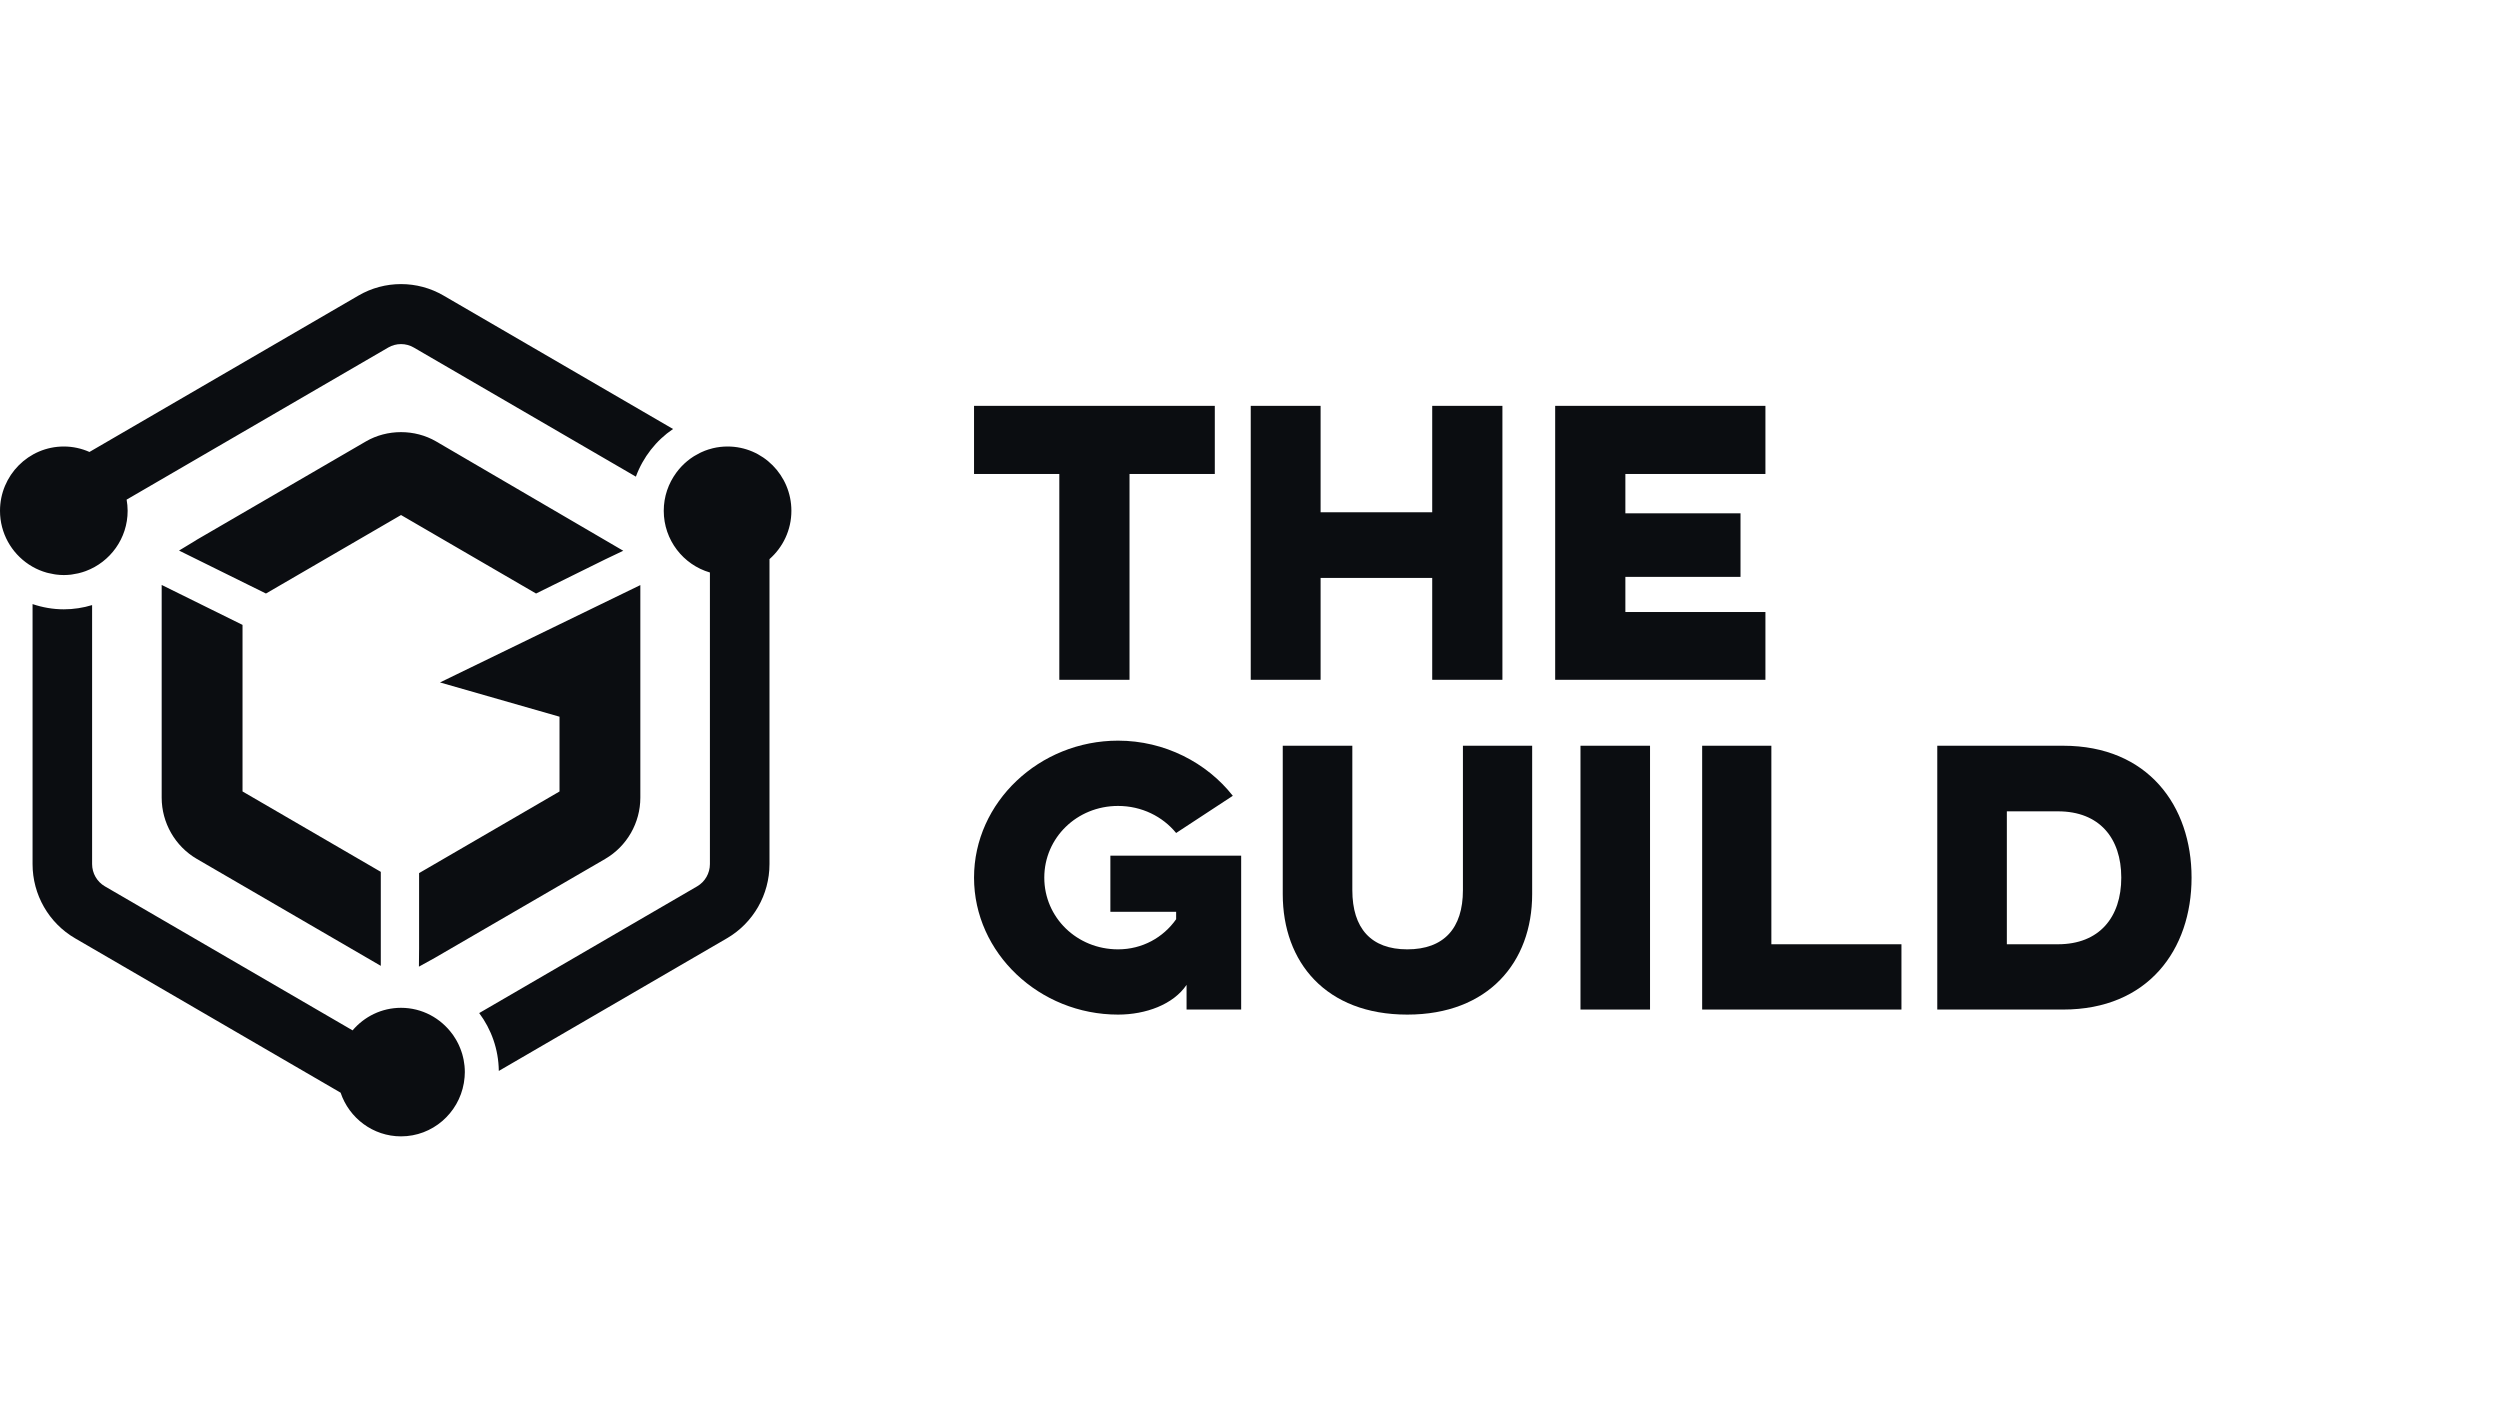
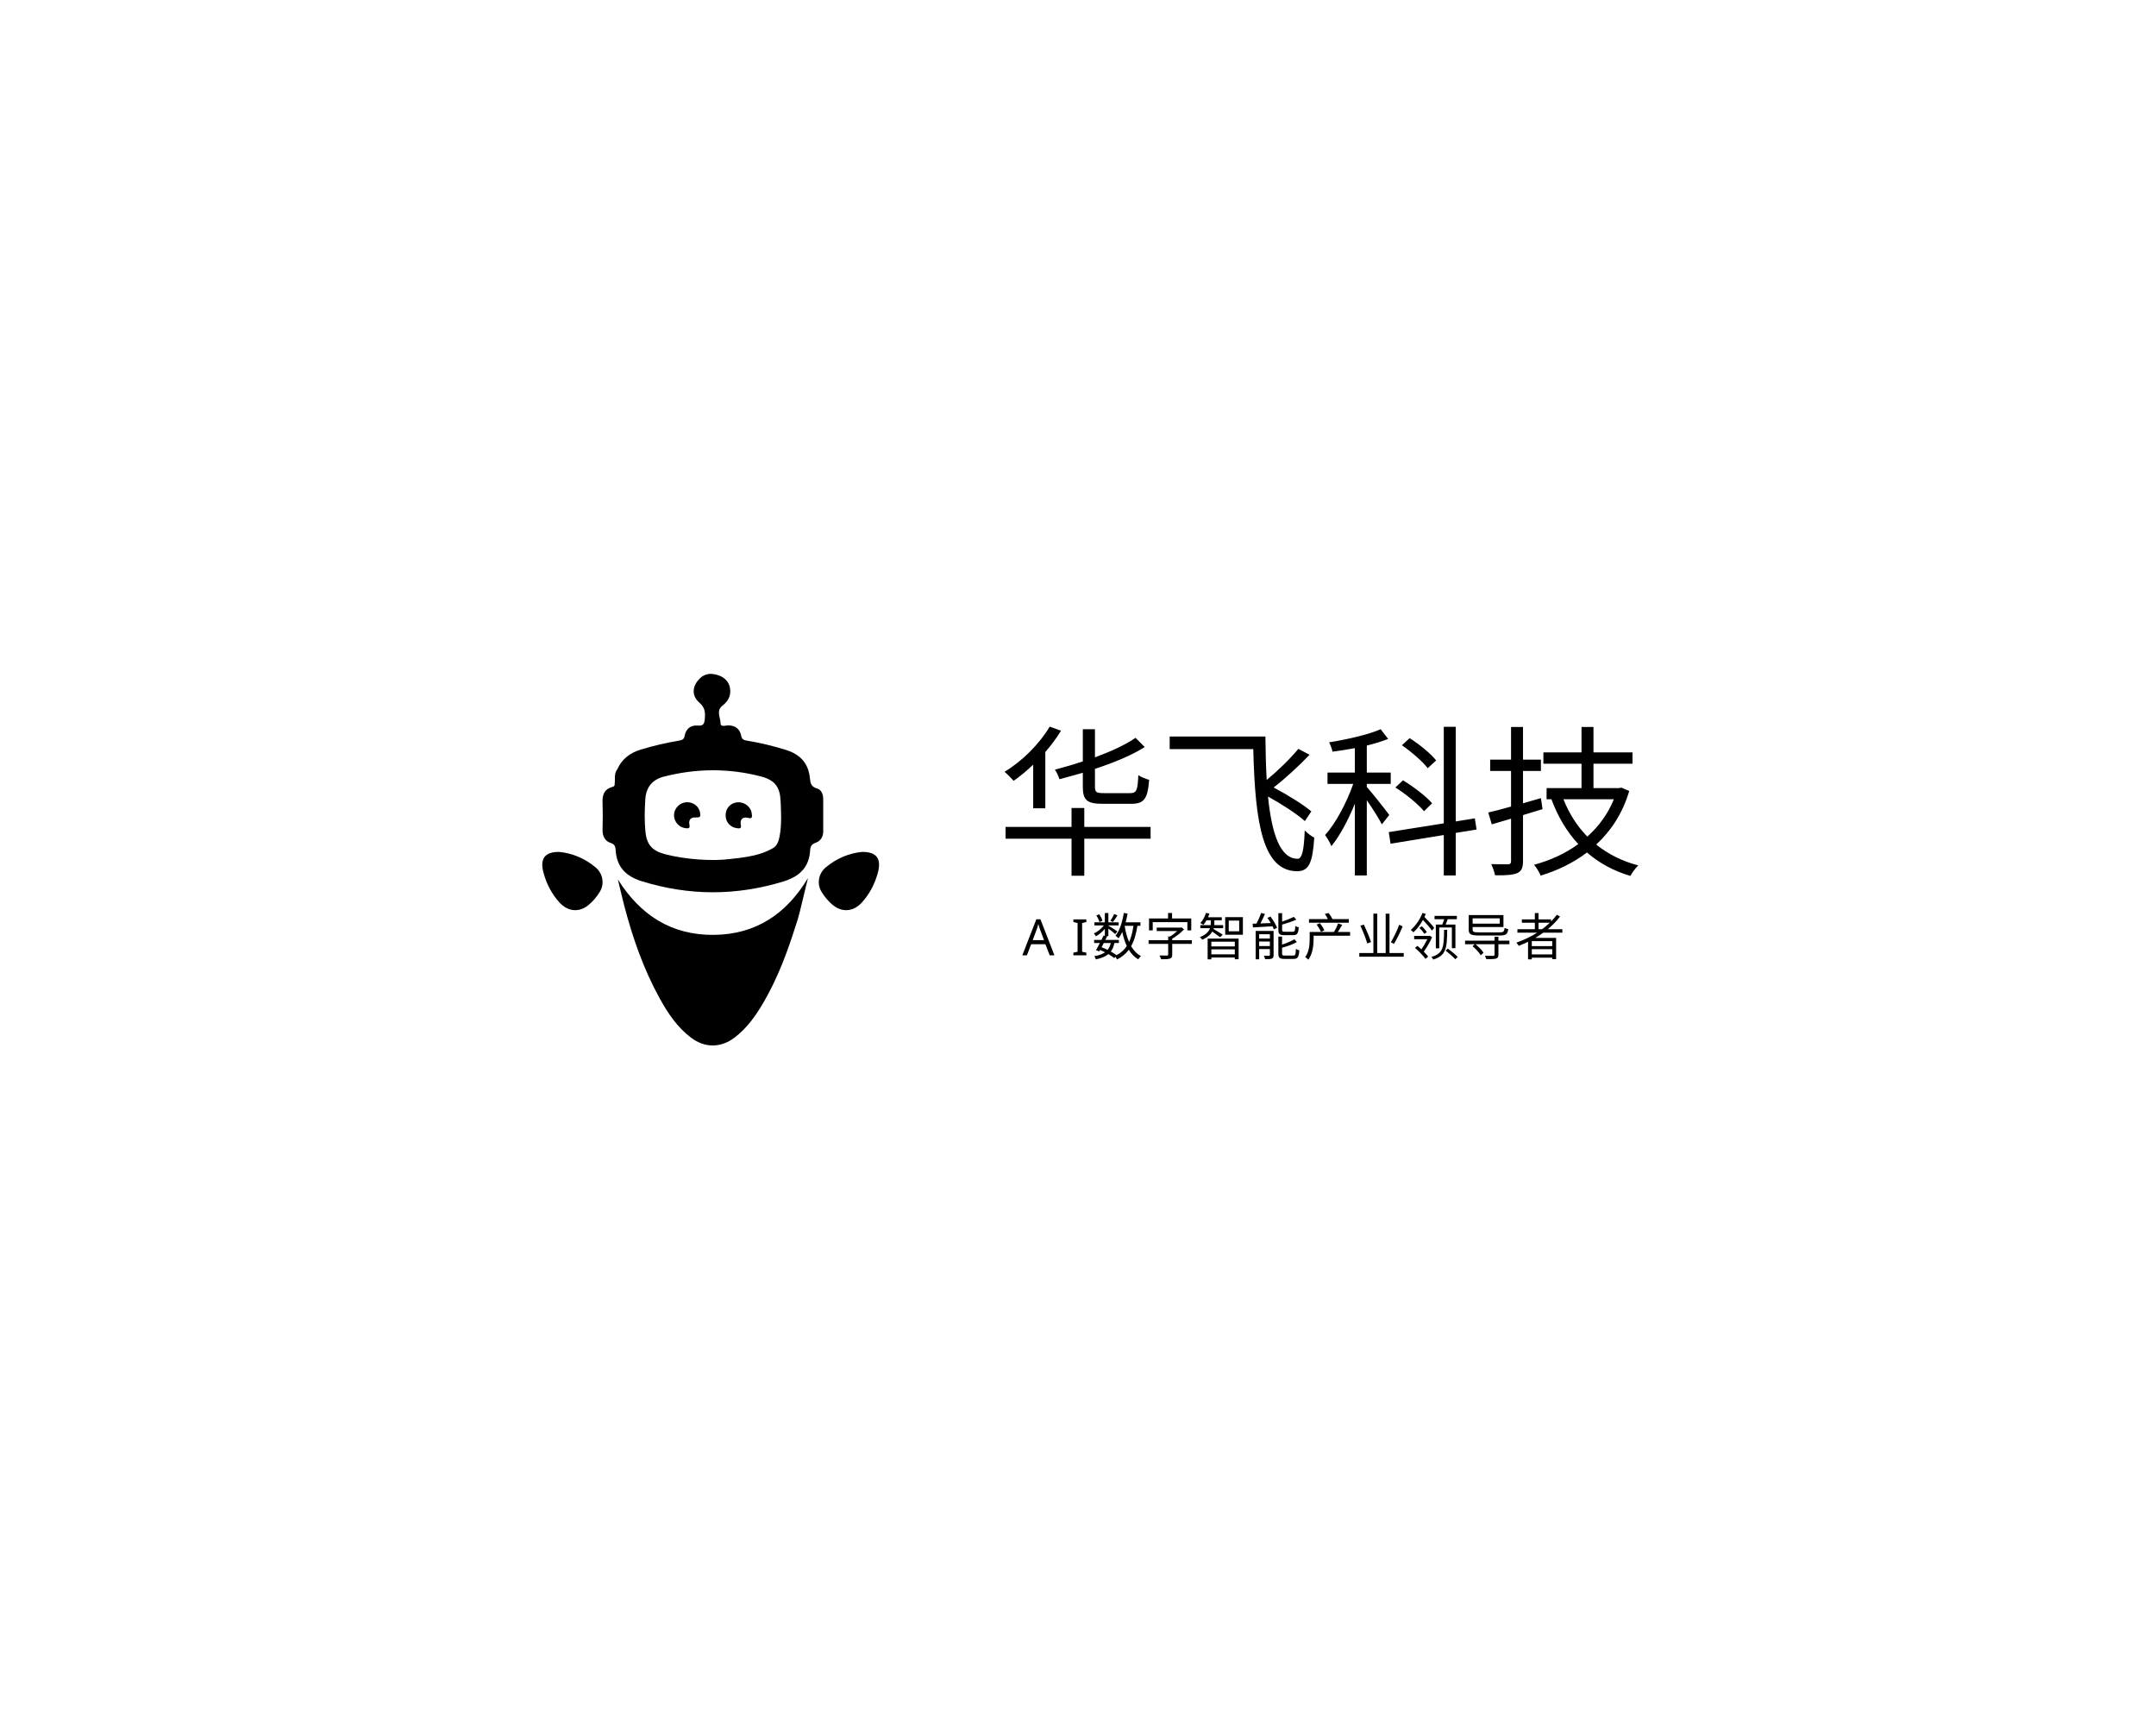
- <svg xmlns="http://www.w3.org/2000/svg" width="88" height="50" viewBox="0 0 88 50" fill="none">
-   <path fill-rule="evenodd" clip-rule="evenodd" d="M1.146 21.264C1.492 21.381 1.861 21.448 2.247 21.448C2.593 21.448 2.927 21.395 3.242 21.299V30.416C3.242 30.738 3.414 31.038 3.692 31.199L12.411 36.269C12.823 35.784 13.434 35.475 14.116 35.475C14.858 35.475 15.515 35.841 15.924 36.401C15.932 36.411 15.939 36.421 15.947 36.431C15.975 36.472 16.002 36.514 16.028 36.557L16.058 36.606C16.081 36.646 16.103 36.686 16.123 36.727C16.134 36.749 16.145 36.772 16.155 36.794C16.172 36.832 16.189 36.871 16.204 36.91C16.216 36.938 16.226 36.966 16.235 36.994C16.248 37.03 16.26 37.066 16.271 37.103C16.281 37.138 16.289 37.173 16.298 37.208L16.32 37.306C16.329 37.35 16.334 37.394 16.34 37.439C16.344 37.465 16.349 37.492 16.351 37.518C16.358 37.59 16.362 37.663 16.362 37.738C16.362 37.856 16.351 37.971 16.333 38.084L16.327 38.126C16.143 39.189 15.223 40 14.116 40C13.129 40 12.29 39.355 11.989 38.462L2.643 33.028C1.716 32.489 1.146 31.493 1.146 30.416V21.264ZM25.611 15.717C26.849 15.717 27.857 16.732 27.857 17.98C27.857 18.658 27.558 19.266 27.086 19.681V30.416C27.086 31.493 26.515 32.489 25.588 33.028L17.558 37.697C17.549 36.933 17.293 36.23 16.868 35.66L24.54 31.199C24.817 31.038 24.989 30.738 24.989 30.416V20.152C24.052 19.88 23.364 19.01 23.364 17.98C23.364 17.478 23.529 17.015 23.805 16.64C23.809 16.634 23.813 16.628 23.818 16.622C23.87 16.553 23.925 16.486 23.985 16.423L23.993 16.414C24.116 16.285 24.254 16.171 24.404 16.074C24.42 16.064 24.436 16.055 24.452 16.045C24.512 16.009 24.572 15.975 24.635 15.944C24.654 15.936 24.672 15.926 24.69 15.918C24.769 15.882 24.849 15.849 24.933 15.823C24.933 15.823 24.933 15.823 24.933 15.823L25.096 15.777C25.261 15.738 25.434 15.717 25.611 15.717ZM22.54 20.595V28.077C22.54 28.963 22.067 29.789 21.305 30.232V30.233L15.3 33.72L14.746 34.026L14.752 33.386V30.733L19.695 27.86V25.228L15.488 24.022L22.54 20.595ZM5.691 20.59L8.537 21.996V27.859L13.404 30.689V33.998L6.927 30.233C6.165 29.789 5.691 28.963 5.691 28.077V20.59ZM12.88 15.538C13.63 15.102 14.601 15.102 15.351 15.538L21.939 19.387L21.313 19.685L18.869 20.892L14.116 18.129L9.362 20.892L6.302 19.38L6.89 19.024C6.896 19.019 6.911 19.009 6.927 18.999L12.88 15.538ZM14.116 10C14.633 10 15.15 10.134 15.613 10.404L23.691 15.101C23.096 15.504 22.636 16.091 22.383 16.778L14.565 12.233C14.429 12.153 14.273 12.112 14.116 12.112C13.958 12.112 13.803 12.153 13.666 12.233L4.457 17.587C4.479 17.715 4.493 17.845 4.493 17.98C4.493 18.953 3.878 19.782 3.02 20.101C3.014 20.103 3.007 20.106 3 20.108C2.932 20.133 2.863 20.154 2.793 20.171L2.75 20.182C2.686 20.197 2.619 20.209 2.553 20.218L2.499 20.227C2.416 20.236 2.332 20.242 2.247 20.242C2.155 20.242 2.065 20.235 1.976 20.224C1.952 20.221 1.929 20.217 1.905 20.213C1.837 20.202 1.77 20.189 1.704 20.172C1.683 20.167 1.663 20.162 1.643 20.157C1.467 20.107 1.301 20.038 1.145 19.949L1.012 19.867C0.403 19.462 0 18.768 0 17.98C0 16.732 1.008 15.717 2.247 15.717C2.568 15.717 2.873 15.787 3.149 15.909L12.618 10.404C13.081 10.134 13.599 10 14.116 10Z" fill="#0B0D11" />
-   <path d="M34.286 16.684H37.288V23.929H39.759V16.684H42.761V14.286H34.286V16.684Z" fill="#0B0D11" />
-   <path d="M50.414 14.286V18.032H46.485V14.286H44.026V23.929H46.485V20.343H50.414V23.929H52.885V14.286H50.414Z" fill="#0B0D11" />
-   <path d="M54.742 23.929H62.143V21.543H57.213V20.306H61.266V18.069H57.213V16.684H62.143V14.286H54.742V23.929Z" fill="#0B0D11" />
-   <path d="M39.085 32.095H41.4V32.357C40.947 33 40.212 33.417 39.355 33.417C37.91 33.417 36.759 32.298 36.759 30.893C36.759 29.488 37.91 28.369 39.355 28.369C40.187 28.369 40.922 28.738 41.4 29.321L43.395 28.012C42.477 26.845 40.995 26.071 39.355 26.071C36.588 26.071 34.286 28.238 34.286 30.893C34.286 33.548 36.588 35.714 39.355 35.714C40.334 35.714 41.302 35.357 41.767 34.667V35.536H43.689V30.119H39.085V32.095Z" fill="#0B0D11" />
-   <path d="M51.495 26.25V31.333C51.495 32.679 50.822 33.417 49.536 33.417C48.263 33.417 47.602 32.679 47.602 31.333V26.25H45.153V31.476C45.153 33.869 46.671 35.714 49.536 35.714C52.389 35.714 53.932 33.869 53.932 31.476V26.25H51.495Z" fill="#0B0D11" />
-   <path d="M55.633 26.25V35.536H58.081V26.25H55.633Z" fill="#0B0D11" />
-   <path d="M59.916 35.536H66.931V33.238H62.352V26.25H59.916V35.536Z" fill="#0B0D11" />
-   <path d="M68.192 35.536H72.625C75.612 35.536 77.143 33.429 77.143 30.893C77.143 28.369 75.612 26.25 72.625 26.25H68.192V35.536ZM72.441 28.559C73.898 28.559 74.669 29.5 74.669 30.893C74.669 32.286 73.898 33.238 72.441 33.238H70.641V28.559H72.441Z" fill="#0B0D11" />
+ <svg xmlns="http://www.w3.org/2000/svg" version="1.1" viewBox="0 0 600 480" xml:space="preserve">
+   <defs>
+ </defs>
+   <g transform="matrix(1 0 0 1 360.3 225.93)" style="">
+     <text xml:space="preserve" font-family="YouSheBiaoTiHei" font-size="45" font-style="normal" font-weight="normal" style="stroke: none; stroke-width: 1; stroke-dasharray: none; stroke-linecap: butt; stroke-dashoffset: 0; stroke-linejoin: miter; stroke-miterlimit: 4; fill: rgb(0,0,0); fill-rule: nonzero; opacity: 1; white-space: pre;">
+       <tspan x="-82.8" y="14.14">华飞科技</tspan>
+     </text>
+   </g>
+   <g transform="matrix(1 0 0 1 358.97 261.41)" style="">
+     <text xml:space="preserve" font-family="WenCang-Regular" font-size="14" font-style="normal" font-weight="normal" style="stroke: none; stroke-width: 1; stroke-dasharray: none; stroke-linecap: butt; stroke-dashoffset: 0; stroke-linejoin: miter; stroke-miterlimit: 4; fill: rgb(0,0,0); fill-rule: nonzero; opacity: 1; white-space: pre;">
+       <tspan x="-74.47" y="4.4">A</tspan>
+       <tspan x="-60.82" y="4.4">I</tspan>
+       <tspan x="-55.03" y="4.4">数</tspan>
+       <tspan x="-40.33" y="4.4">字</tspan>
+       <tspan x="-25.63" y="4.4">智</tspan>
+       <tspan x="-10.93" y="4.4">能</tspan>
+       <tspan x="3.77" y="4.4">产</tspan>
+       <tspan x="18.47" y="4.4">业</tspan>
+       <tspan x="33.17" y="4.4">领</tspan>
+       <tspan x="47.87" y="4.4">导</tspan>
+       <tspan x="62.57" y="4.4">者</tspan>
+     </text>
+   </g>
+   <g transform="matrix(0.08 0 0 0.08 198.4 217.88)">
+     <path style="stroke: none; stroke-width: 1; stroke-dasharray: none; stroke-linecap: butt; stroke-dashoffset: 0; stroke-linejoin: miter; stroke-miterlimit: 4; fill: rgb(0,0,0); fill-rule: nonzero; opacity: 1;" transform=" translate(-593.69, -379.8)" d="M 977.35 434.78 C 977.2 418.56 970.99 402.78 955.47 398.43 C 935.61 392.87 932.71 380.26 931.15 363.43 C 926.34 311.72 898.15 280.48 848.41 264.72 C 803.682 250.669 758.019 239.792 711.76 232.17 C 700.61 230.3 694.59 227.78 692 215 C 687.35 191.95 672.35 179.47 647.35 179.17 C 637.9 179.06 620.29 186.45 620.17 171.45 C 619.99 151.45 604.25 128.22 626.65 110.77 C 646.65 95.15 657.52 75.94 653.13 49.94 C 651.41 35.19 639.53 6.6 593.33 0.47 C 577.2 -1.68 560.967 3.61 549.2 14.85 C 520.75 42.36 518.81 75.73 546.5 100 C 567.27 118.17 567.27 135.19 565.27 158.27 C 563.7 175.92 558.08 181.21 541.14 179.78 C 515.14 177.6 499.7 191.89 495.06 216.19 C 492.77 228.19 486.85 230.19 476.85 231.9 C 431.52 239.67 386.85 249.76 342.7 263.32 C 304.83 274.96 277.49 295.87 261.18 331.62 C 248.81 347.2 254.45 366.04 251.81 383.38 C 252.66 389.93 248.52 392.03 243.2 393.46 C 217.28 400.46 208.91 419.07 209.72 444.66 Q 211.32 492.87 209.79 541.07 C 209.07 563.61 217.13 581.35 238.69 588.35 C 252.03 592.68 254.69 601.14 255.33 612.74 C 258.69 671.59 291.18 704.21 346.49 721.32 C 510.77 772.15 674.26 772.32 838.7 722.1 C 894.7 704.99 928.92 672.82 932.03 612.57 C 932.72 599.3 938.03 592.02 951.33 587.3 C 968.54 581.22 977.27 566.49 977.41 547.98 Q 977.82 491.39 977.35 434.78 Z M 826.35 560.86 C 823.35 578.67 818.1 597.78 802.43 606.21 C 777.79 619.47 749.43 634.82 654.04 643.84 C 593.64 651.93 499.04 646.12 426.49 627.01 C 382.33 615.36 363.01 593.56 358.8 547.82 C 355.34 510.25 356.02 472.43 358.64 434.76 C 361.49 393.98 383.28 367.66 422.64 357.51 C 535.12 328.51 648.03 327.51 760.51 356.71 C 809.1 369.33 827.18 393.26 829.21 442.99 C 830.85 482.28 833.1 521.72 826.39 560.86 Z" stroke-linecap="round" />
+   </g>
+   <g transform="matrix(0.08 0 0 0.08 191.23 226.84)">
+     <path style="stroke: none; stroke-width: 1; stroke-dasharray: none; stroke-linecap: butt; stroke-dashoffset: 0; stroke-linejoin: miter; stroke-miterlimit: 4; fill: rgb(0,0,0); fill-rule: nonzero; opacity: 1;" transform=" translate(-503.93, -491.78)" d="M 527.53 499.47 C 518.53 500.03 507.96 506.9 511.75 523.97 C 514.91 538.15 507.75 537.73 498.43 536.73 C 475.23 534.25 457.43 513.52 458.23 490.03 C 459.04 467.03 478.58 447.48 501.72 446.45 C 526.2 445.36 546.72 462.01 549.23 485.09 C 550.71 498.61 549.41 499.9 527.53 499.47 Z" stroke-linecap="round" />
+   </g>
+   <g transform="matrix(0.08 0 0 0.08 205.6 226.85)">
+     <path style="stroke: none; stroke-width: 1; stroke-dasharray: none; stroke-linecap: butt; stroke-dashoffset: 0; stroke-linejoin: miter; stroke-miterlimit: 4; fill: rgb(0,0,0); fill-rule: nonzero; opacity: 1;" transform=" translate(-683.65, -491.81)" d="M 637.8 491.87 C 637.7 467.27 654.88 448.45 679.14 446.58 C 703.63 444.7 726.69 462.77 728.72 486.27 C 729.44 494.65 732.98 505.41 715.39 500.65 C 698 496 687 505.94 690.64 524.21 C 693.64 539.03 686.07 537.6 677.2 536.6 C 654.34 534 637.88 515.21 637.8 491.87 Z" stroke-linecap="round" />
+   </g>
+   <g transform="matrix(0.08 0 0 0.08 198.4 267.6)">
+     <path style="stroke: none; stroke-width: 1; stroke-dasharray: none; stroke-linecap: butt; stroke-dashoffset: 0; stroke-linejoin: miter; stroke-miterlimit: 4; fill: rgb(0,0,0); fill-rule: nonzero; opacity: 1;" transform=" translate(-593.64, -1001.29)" d="M 263 715 C 341 838.79 449 909.1 596.54 907.78 C 743.29 906.47 849.72 834.53 924.28 710.16 Q 910.16 768.31 896.1 826.49 C 891.75 844.54 886.473 862.353 880.29 879.86 C 851.85 969.86 818.96 1057.1 772.09 1138.48 C 744.62 1186.2 713.58 1231.15 669 1265 C 620.83 1301.5 565.38 1301.57 517.35 1265.17 C 469.32 1228.77 436.8 1180.11 408.35 1128.43 C 352.66 1027.5 314.91 919.56 285.75 808.43 C 277.53 777.43 270.53 746.16 263 715 Z" stroke-linecap="round" />
+   </g>
+   <g transform="matrix(0.08 0 0 0.08 236.25 245.14)">
+     <path style="stroke: none; stroke-width: 1; stroke-dasharray: none; stroke-linecap: butt; stroke-dashoffset: 0; stroke-linejoin: miter; stroke-miterlimit: 4; fill: rgb(0,0,0); fill-rule: nonzero; opacity: 1;" transform=" translate(-1066.74, -720.49)" d="M 1112.53 619.18 C 1164.21 618.8 1180.53 643.67 1167.09 692.59 C 1156.66 730.59 1138.82 765.14 1112.26 794.59 C 1084.57 825.35 1046.69 831.2 1013.78 806.19 C 996.78 793.29 981.98 775.59 970.99 757.19 C 954.49 729.54 961.21 694.38 985.19 673.81 C 1024 640.54 1069.86 623.15 1112.53 619.18 Z" stroke-linecap="round" />
+   </g>
+   <g transform="matrix(0.08 0 0 0.08 159.3 245.14)">
+     <path style="stroke: none; stroke-width: 1; stroke-dasharray: none; stroke-linecap: butt; stroke-dashoffset: 0; stroke-linejoin: miter; stroke-miterlimit: 4; fill: rgb(0,0,0); fill-rule: nonzero; opacity: 1;" transform=" translate(-104.84, -720.49)" d="M 59.05 619.18 C 7.37 618.8 -8.95 643.67 4.5 692.59 C 14.92 730.59 32.77 765.14 59.33 794.59 C 87.02 825.35 124.9 831.2 157.81 806.19 C 174.81 793.29 189.61 775.59 200.59 757.19 C 217.1 729.54 210.38 694.38 186.4 673.81 C 147.53 640.54 101.68 623.15 59.05 619.18 Z" stroke-linecap="round" />
+   </g>
</svg>
